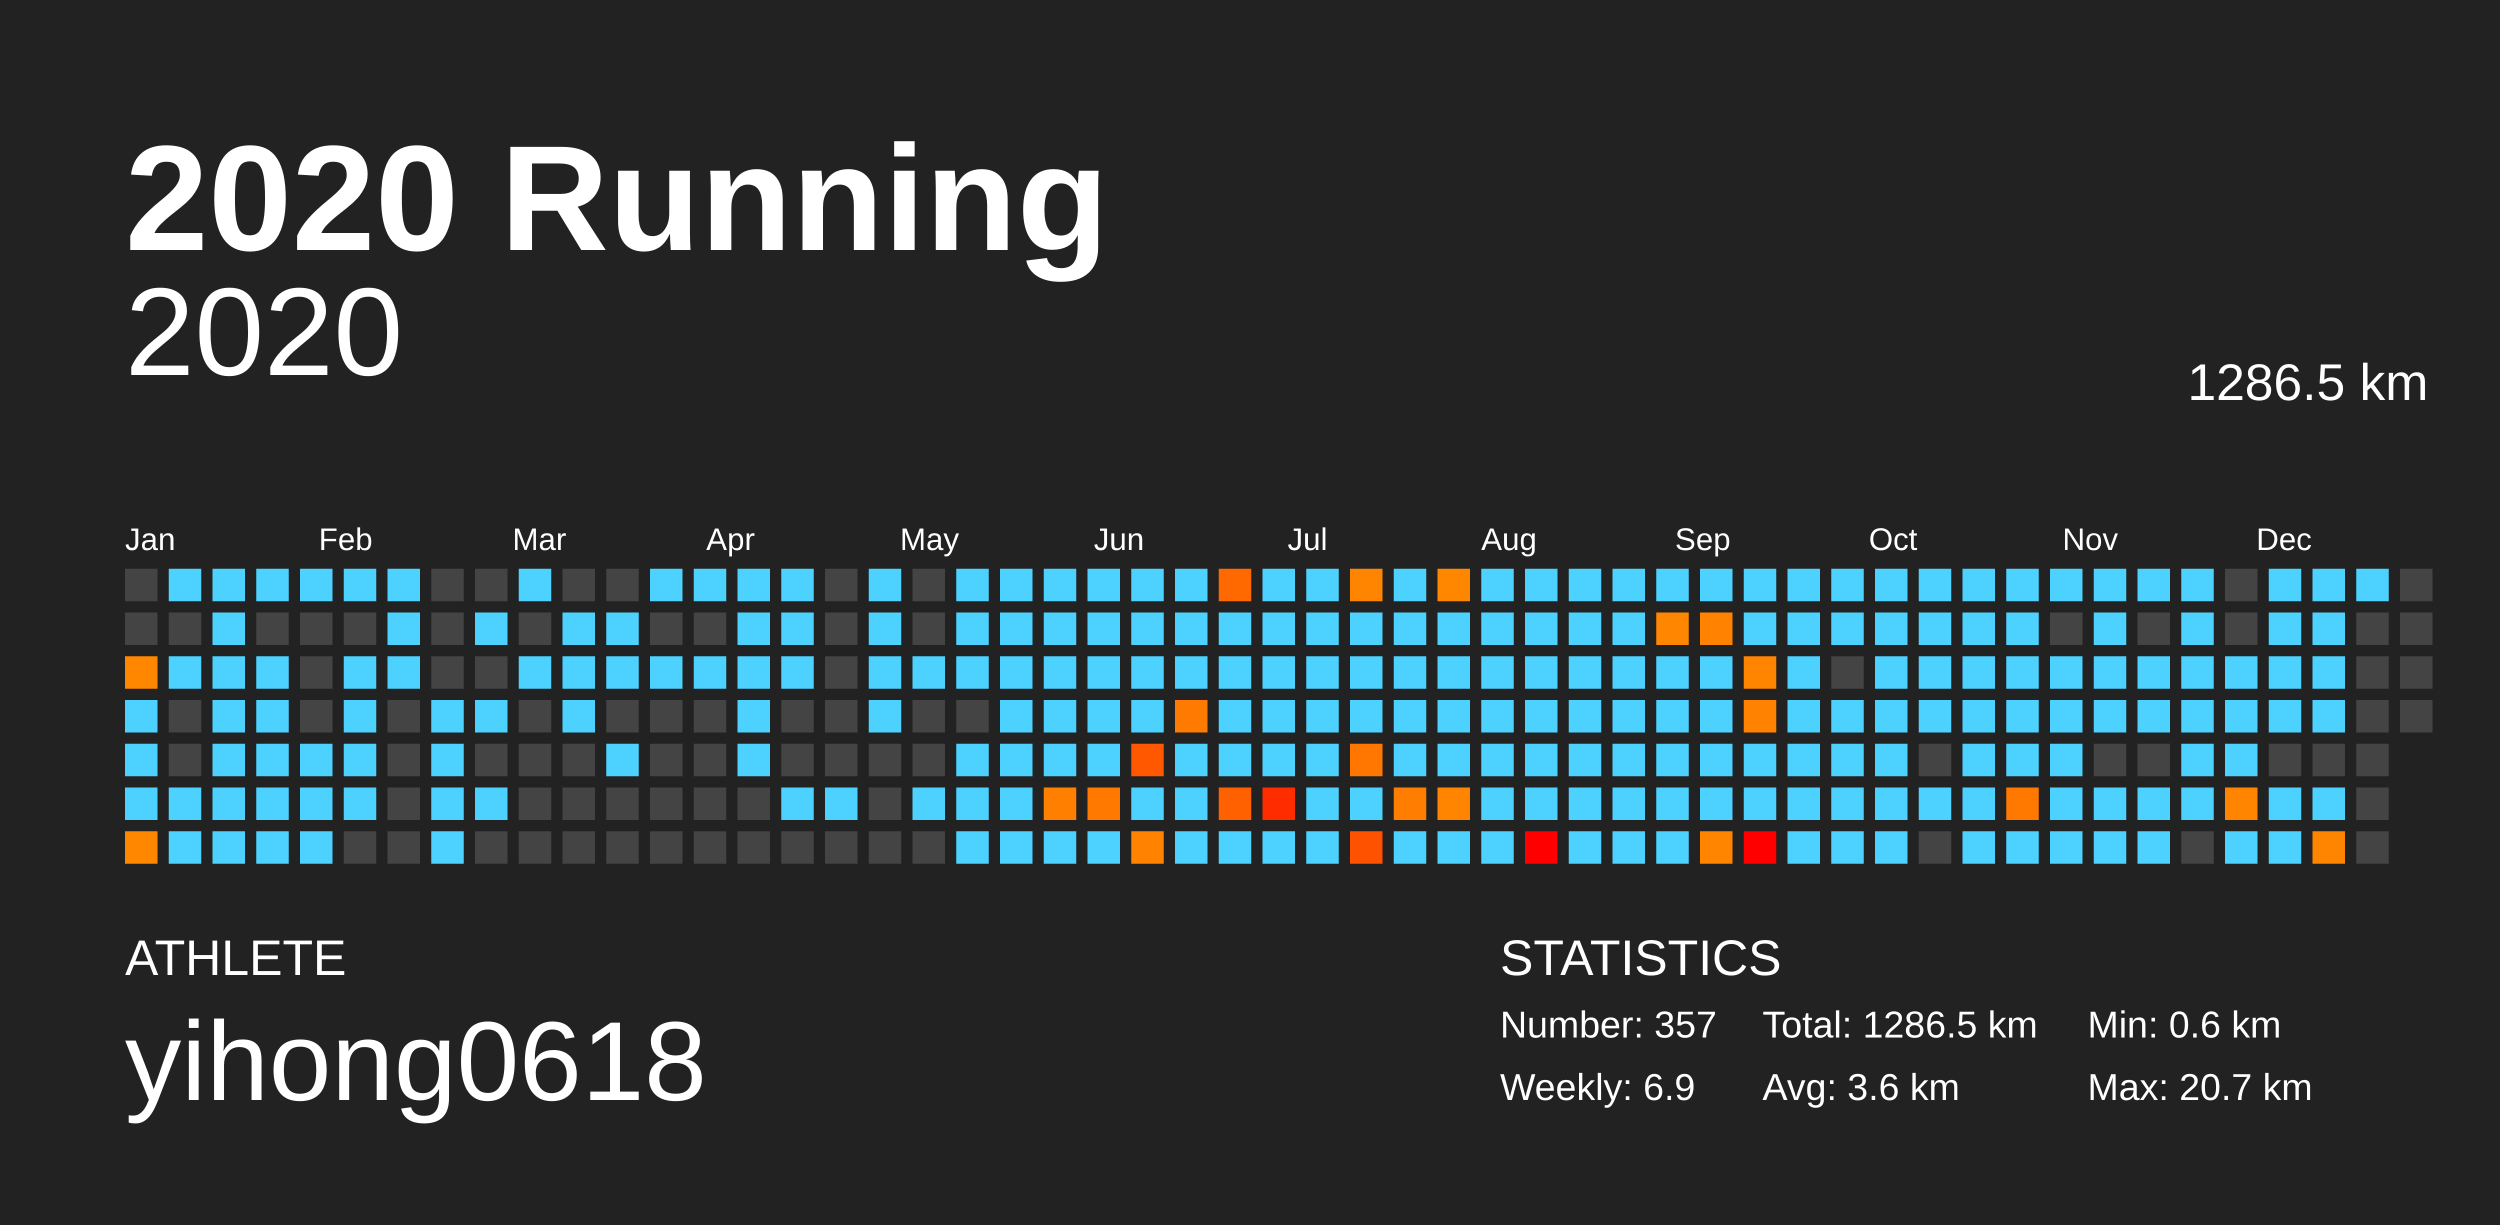
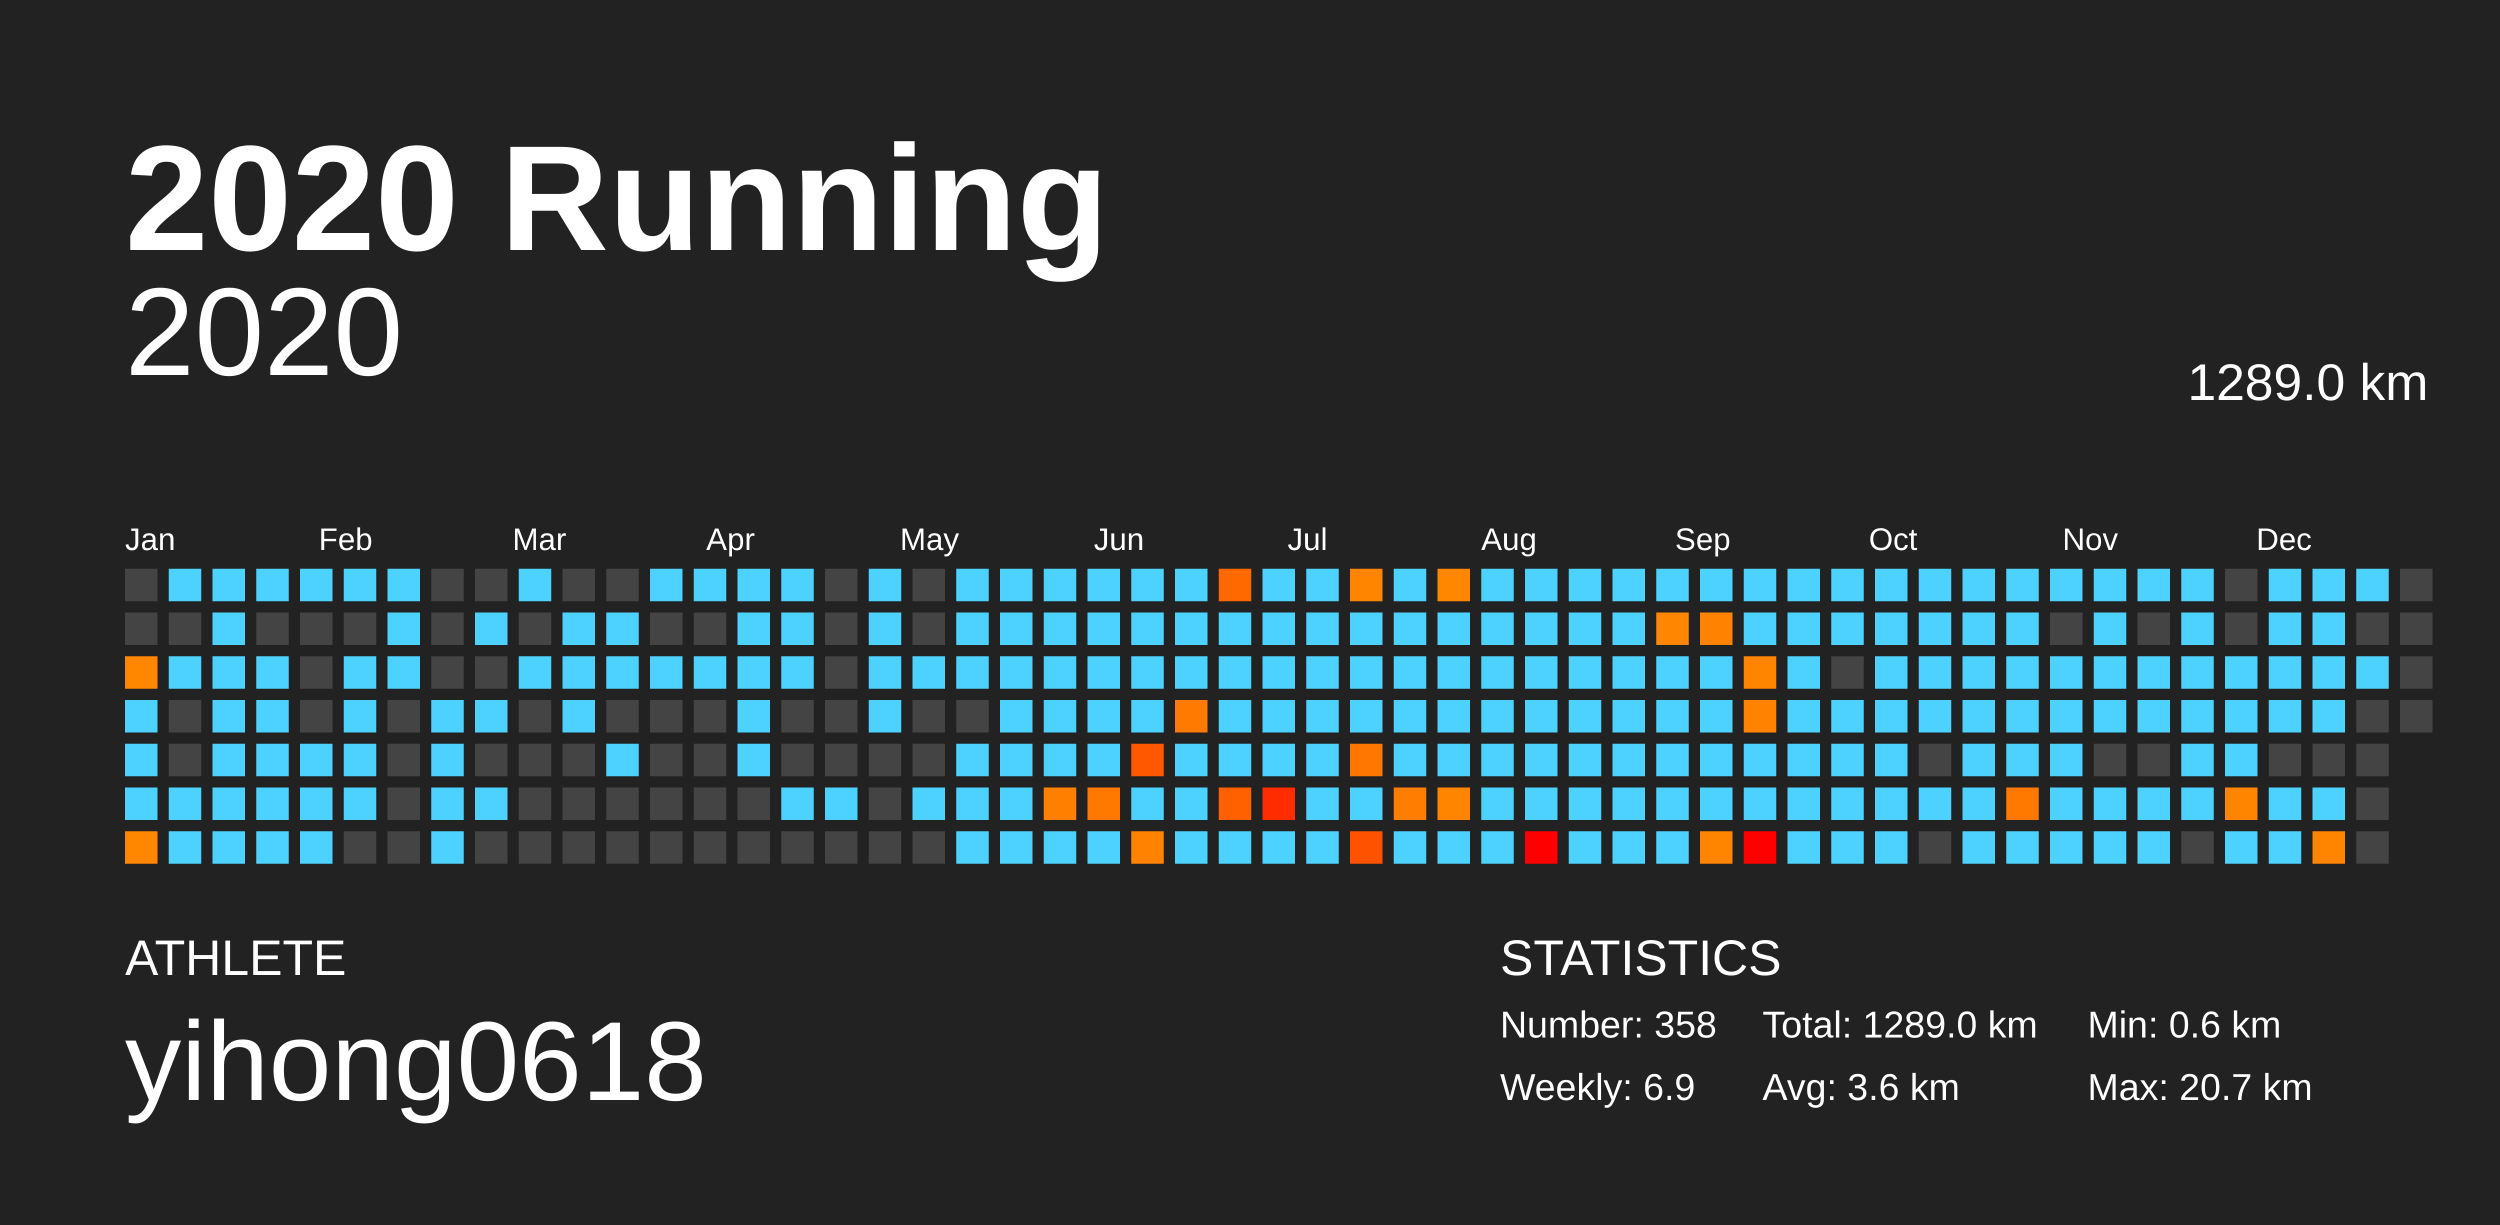
<svg xmlns="http://www.w3.org/2000/svg" baseProfile="full" height="98mm" version="1.1" viewBox="0,0,200,98" width="200mm">
  <defs />
  <rect fill="#222222" height="98" width="200" x="0" y="0" />
  <text fill="#FFFFFF" style="font-size:12px; font-family:Arial; font-weight:bold;" x="10" y="20">2020 Running</text>
  <text fill="#FFFFFF" style="font-size:4px; font-family:Arial" x="10" y="78">ATHLETE</text>
  <text fill="#FFFFFF" style="font-size:9px; font-family:Arial" x="10" y="88">yihong0618</text>
  <text fill="#FFFFFF" style="font-size:4px; font-family:Arial" x="120" y="78">STATISTICS</text>
-   <text fill="#FFFFFF" style="font-size:3px; font-family:Arial" x="120" y="83">Number: 357</text>
+   <text fill="#FFFFFF" style="font-size:3px; font-family:Arial" x="120" y="83">Number: 358</text>
  <text fill="#FFFFFF" style="font-size:3px; font-family:Arial" x="120" y="88">Weekly: 6.9</text>
-   <text fill="#FFFFFF" style="font-size:3px; font-family:Arial" x="141" y="83">Total: 1286.5 km</text>
+   <text fill="#FFFFFF" style="font-size:3px; font-family:Arial" x="141" y="83">Total: 1289.0 km</text>
  <text fill="#FFFFFF" style="font-size:3px; font-family:Arial" x="141" y="88">Avg: 3.6 km</text>
  <text fill="#FFFFFF" style="font-size:3px; font-family:Arial" x="167" y="83">Min: 0.6 km</text>
  <text fill="#FFFFFF" style="font-size:3px; font-family:Arial" x="167" y="88">Max: 20.7 km</text>
  <text alignment-baseline="hanging" fill="#FFFFFF" style="font-size:10.0px; font-family:Arial;" x="10" y="30">2020</text>
-   <text alignment-baseline="hanging" fill="#FFFFFF" style="font-size:4.125px; font-family:Arial;" x="175" y="32">1286.5 km</text>
+   <text alignment-baseline="hanging" fill="#FFFFFF" style="font-size:4.125px; font-family:Arial;" x="175" y="32">1289.0 km</text>
  <text fill="#FFFFFF" style="font-size:2.5px; font-family:Arial" x="10.0" y="44">Jan</text>
  <text fill="#FFFFFF" style="font-size:2.5px; font-family:Arial" x="25.5" y="44">Feb</text>
  <text fill="#FFFFFF" style="font-size:2.5px; font-family:Arial" x="41.0" y="44">Mar</text>
  <text fill="#FFFFFF" style="font-size:2.5px; font-family:Arial" x="56.5" y="44">Apr</text>
  <text fill="#FFFFFF" style="font-size:2.5px; font-family:Arial" x="72.0" y="44">May</text>
  <text fill="#FFFFFF" style="font-size:2.5px; font-family:Arial" x="87.5" y="44">Jun</text>
  <text fill="#FFFFFF" style="font-size:2.5px; font-family:Arial" x="103.0" y="44">Jul</text>
  <text fill="#FFFFFF" style="font-size:2.5px; font-family:Arial" x="118.5" y="44">Aug</text>
  <text fill="#FFFFFF" style="font-size:2.5px; font-family:Arial" x="134.0" y="44">Sep</text>
  <text fill="#FFFFFF" style="font-size:2.5px; font-family:Arial" x="149.5" y="44">Oct</text>
  <text fill="#FFFFFF" style="font-size:2.5px; font-family:Arial" x="165.0" y="44">Nov</text>
  <text fill="#FFFFFF" style="font-size:2.5px; font-family:Arial" x="180.5" y="44">Dec</text>
  <rect fill="#444444" height="2.6" width="2.6" x="10.0" y="45.5" />
  <rect fill="#444444" height="2.6" width="2.6" x="10.0" y="49.0" />
  <rect fill="#ff8700" height="2.6" width="2.6" x="10.0" y="52.5" />
  <rect fill="#4dd2ff" height="2.6" width="2.6" x="10.0" y="56.0" />
  <rect fill="#4dd2ff" height="2.6" width="2.6" x="10.0" y="59.5" />
  <rect fill="#4dd2ff" height="2.6" width="2.6" x="10.0" y="63.0" />
  <rect fill="#ff8700" height="2.6" width="2.6" x="10.0" y="66.5" />
  <rect fill="#4dd2ff" height="2.6" width="2.6" x="13.5" y="45.5" />
  <rect fill="#444444" height="2.6" width="2.6" x="13.5" y="49.0" />
  <rect fill="#4dd2ff" height="2.6" width="2.6" x="13.5" y="52.5" />
  <rect fill="#444444" height="2.6" width="2.6" x="13.5" y="56.0" />
  <rect fill="#444444" height="2.6" width="2.6" x="13.5" y="59.5" />
  <rect fill="#4dd2ff" height="2.6" width="2.6" x="13.5" y="63.0" />
  <rect fill="#4dd2ff" height="2.6" width="2.6" x="13.5" y="66.5" />
  <rect fill="#4dd2ff" height="2.6" width="2.6" x="17.0" y="45.5" />
  <rect fill="#4dd2ff" height="2.6" width="2.6" x="17.0" y="49.0" />
  <rect fill="#4dd2ff" height="2.6" width="2.6" x="17.0" y="52.5" />
  <rect fill="#4dd2ff" height="2.6" width="2.6" x="17.0" y="56.0" />
  <rect fill="#4dd2ff" height="2.6" width="2.6" x="17.0" y="59.5" />
  <rect fill="#4dd2ff" height="2.6" width="2.6" x="17.0" y="63.0" />
  <rect fill="#4dd2ff" height="2.6" width="2.6" x="17.0" y="66.5" />
  <rect fill="#4dd2ff" height="2.6" width="2.6" x="20.5" y="45.5" />
  <rect fill="#444444" height="2.6" width="2.6" x="20.5" y="49.0" />
  <rect fill="#4dd2ff" height="2.6" width="2.6" x="20.5" y="52.5" />
  <rect fill="#4dd2ff" height="2.6" width="2.6" x="20.5" y="56.0" />
  <rect fill="#4dd2ff" height="2.6" width="2.6" x="20.5" y="59.5" />
  <rect fill="#4dd2ff" height="2.6" width="2.6" x="20.5" y="63.0" />
  <rect fill="#4dd2ff" height="2.6" width="2.6" x="20.5" y="66.5" />
  <rect fill="#4dd2ff" height="2.6" width="2.6" x="24.0" y="45.5" />
  <rect fill="#444444" height="2.6" width="2.6" x="24.0" y="49.0" />
  <rect fill="#444444" height="2.6" width="2.6" x="24.0" y="52.5" />
  <rect fill="#444444" height="2.6" width="2.6" x="24.0" y="56.0" />
  <rect fill="#4dd2ff" height="2.6" width="2.6" x="24.0" y="59.5" />
  <rect fill="#4dd2ff" height="2.6" width="2.6" x="24.0" y="63.0" />
  <rect fill="#4dd2ff" height="2.6" width="2.6" x="24.0" y="66.5" />
  <rect fill="#4dd2ff" height="2.6" width="2.6" x="27.5" y="45.5" />
  <rect fill="#444444" height="2.6" width="2.6" x="27.5" y="49.0" />
  <rect fill="#4dd2ff" height="2.6" width="2.6" x="27.5" y="52.5" />
  <rect fill="#4dd2ff" height="2.6" width="2.6" x="27.5" y="56.0" />
  <rect fill="#4dd2ff" height="2.6" width="2.6" x="27.5" y="59.5" />
  <rect fill="#4dd2ff" height="2.6" width="2.6" x="27.5" y="63.0" />
  <rect fill="#444444" height="2.6" width="2.6" x="27.5" y="66.5" />
  <rect fill="#4dd2ff" height="2.6" width="2.6" x="31.0" y="45.5" />
  <rect fill="#4dd2ff" height="2.6" width="2.6" x="31.0" y="49.0" />
  <rect fill="#4dd2ff" height="2.6" width="2.6" x="31.0" y="52.5" />
  <rect fill="#444444" height="2.6" width="2.6" x="31.0" y="56.0" />
  <rect fill="#444444" height="2.6" width="2.6" x="31.0" y="59.5" />
  <rect fill="#444444" height="2.6" width="2.6" x="31.0" y="63.0" />
  <rect fill="#444444" height="2.6" width="2.6" x="31.0" y="66.5" />
  <rect fill="#444444" height="2.6" width="2.6" x="34.5" y="45.5" />
  <rect fill="#444444" height="2.6" width="2.6" x="34.5" y="49.0" />
  <rect fill="#444444" height="2.6" width="2.6" x="34.5" y="52.5" />
  <rect fill="#4dd2ff" height="2.6" width="2.6" x="34.5" y="56.0" />
  <rect fill="#4dd2ff" height="2.6" width="2.6" x="34.5" y="59.5" />
  <rect fill="#4dd2ff" height="2.6" width="2.6" x="34.5" y="63.0" />
  <rect fill="#4dd2ff" height="2.6" width="2.6" x="34.5" y="66.5" />
  <rect fill="#444444" height="2.6" width="2.6" x="38.0" y="45.5" />
  <rect fill="#4dd2ff" height="2.6" width="2.6" x="38.0" y="49.0" />
  <rect fill="#444444" height="2.6" width="2.6" x="38.0" y="52.5" />
  <rect fill="#4dd2ff" height="2.6" width="2.6" x="38.0" y="56.0" />
  <rect fill="#444444" height="2.6" width="2.6" x="38.0" y="59.5" />
  <rect fill="#4dd2ff" height="2.6" width="2.6" x="38.0" y="63.0" />
  <rect fill="#444444" height="2.6" width="2.6" x="38.0" y="66.5" />
  <rect fill="#4dd2ff" height="2.6" width="2.6" x="41.5" y="45.5" />
  <rect fill="#444444" height="2.6" width="2.6" x="41.5" y="49.0" />
  <rect fill="#4dd2ff" height="2.6" width="2.6" x="41.5" y="52.5" />
  <rect fill="#444444" height="2.6" width="2.6" x="41.5" y="56.0" />
  <rect fill="#444444" height="2.6" width="2.6" x="41.5" y="59.5" />
  <rect fill="#444444" height="2.6" width="2.6" x="41.5" y="63.0" />
  <rect fill="#444444" height="2.6" width="2.6" x="41.5" y="66.5" />
  <rect fill="#444444" height="2.6" width="2.6" x="45.0" y="45.5" />
  <rect fill="#4dd2ff" height="2.6" width="2.6" x="45.0" y="49.0" />
  <rect fill="#4dd2ff" height="2.6" width="2.6" x="45.0" y="52.5" />
  <rect fill="#4dd2ff" height="2.6" width="2.6" x="45.0" y="56.0" />
  <rect fill="#444444" height="2.6" width="2.6" x="45.0" y="59.5" />
  <rect fill="#444444" height="2.6" width="2.6" x="45.0" y="63.0" />
  <rect fill="#444444" height="2.6" width="2.6" x="45.0" y="66.5" />
  <rect fill="#444444" height="2.6" width="2.6" x="48.5" y="45.5" />
  <rect fill="#4dd2ff" height="2.6" width="2.6" x="48.5" y="49.0" />
  <rect fill="#4dd2ff" height="2.6" width="2.6" x="48.5" y="52.5" />
  <rect fill="#444444" height="2.6" width="2.6" x="48.5" y="56.0" />
  <rect fill="#4dd2ff" height="2.6" width="2.6" x="48.5" y="59.5" />
  <rect fill="#444444" height="2.6" width="2.6" x="48.5" y="63.0" />
  <rect fill="#444444" height="2.6" width="2.6" x="48.5" y="66.5" />
  <rect fill="#4dd2ff" height="2.6" width="2.6" x="52.0" y="45.5" />
  <rect fill="#444444" height="2.6" width="2.6" x="52.0" y="49.0" />
  <rect fill="#4dd2ff" height="2.6" width="2.6" x="52.0" y="52.5" />
  <rect fill="#444444" height="2.6" width="2.6" x="52.0" y="56.0" />
  <rect fill="#444444" height="2.6" width="2.6" x="52.0" y="59.5" />
  <rect fill="#444444" height="2.6" width="2.6" x="52.0" y="63.0" />
  <rect fill="#444444" height="2.6" width="2.6" x="52.0" y="66.5" />
  <rect fill="#4dd2ff" height="2.6" width="2.6" x="55.5" y="45.5" />
  <rect fill="#444444" height="2.6" width="2.6" x="55.5" y="49.0" />
  <rect fill="#4dd2ff" height="2.6" width="2.6" x="55.5" y="52.5" />
  <rect fill="#444444" height="2.6" width="2.6" x="55.5" y="56.0" />
  <rect fill="#444444" height="2.6" width="2.6" x="55.5" y="59.5" />
  <rect fill="#444444" height="2.6" width="2.6" x="55.5" y="63.0" />
  <rect fill="#444444" height="2.6" width="2.6" x="55.5" y="66.5" />
  <rect fill="#4dd2ff" height="2.6" width="2.6" x="59.0" y="45.5" />
  <rect fill="#4dd2ff" height="2.6" width="2.6" x="59.0" y="49.0" />
  <rect fill="#4dd2ff" height="2.6" width="2.6" x="59.0" y="52.5" />
  <rect fill="#4dd2ff" height="2.6" width="2.6" x="59.0" y="56.0" />
  <rect fill="#4dd2ff" height="2.6" width="2.6" x="59.0" y="59.5" />
  <rect fill="#444444" height="2.6" width="2.6" x="59.0" y="63.0" />
  <rect fill="#444444" height="2.6" width="2.6" x="59.0" y="66.5" />
  <rect fill="#4dd2ff" height="2.6" width="2.6" x="62.5" y="45.5" />
  <rect fill="#4dd2ff" height="2.6" width="2.6" x="62.5" y="49.0" />
  <rect fill="#4dd2ff" height="2.6" width="2.6" x="62.5" y="52.5" />
  <rect fill="#444444" height="2.6" width="2.6" x="62.5" y="56.0" />
  <rect fill="#444444" height="2.6" width="2.6" x="62.5" y="59.5" />
  <rect fill="#4dd2ff" height="2.6" width="2.6" x="62.5" y="63.0" />
  <rect fill="#444444" height="2.6" width="2.6" x="62.5" y="66.5" />
  <rect fill="#444444" height="2.6" width="2.6" x="66.0" y="45.5" />
  <rect fill="#444444" height="2.6" width="2.6" x="66.0" y="49.0" />
  <rect fill="#444444" height="2.6" width="2.6" x="66.0" y="52.5" />
  <rect fill="#444444" height="2.6" width="2.6" x="66.0" y="56.0" />
  <rect fill="#444444" height="2.6" width="2.6" x="66.0" y="59.5" />
  <rect fill="#4dd2ff" height="2.6" width="2.6" x="66.0" y="63.0" />
  <rect fill="#444444" height="2.6" width="2.6" x="66.0" y="66.5" />
  <rect fill="#4dd2ff" height="2.6" width="2.6" x="69.5" y="45.5" />
  <rect fill="#4dd2ff" height="2.6" width="2.6" x="69.5" y="49.0" />
  <rect fill="#4dd2ff" height="2.6" width="2.6" x="69.5" y="52.5" />
  <rect fill="#4dd2ff" height="2.6" width="2.6" x="69.5" y="56.0" />
  <rect fill="#444444" height="2.6" width="2.6" x="69.5" y="59.5" />
  <rect fill="#444444" height="2.6" width="2.6" x="69.5" y="63.0" />
  <rect fill="#444444" height="2.6" width="2.6" x="69.5" y="66.5" />
  <rect fill="#444444" height="2.6" width="2.6" x="73.0" y="45.5" />
  <rect fill="#444444" height="2.6" width="2.6" x="73.0" y="49.0" />
  <rect fill="#4dd2ff" height="2.6" width="2.6" x="73.0" y="52.5" />
  <rect fill="#444444" height="2.6" width="2.6" x="73.0" y="56.0" />
  <rect fill="#444444" height="2.6" width="2.6" x="73.0" y="59.5" />
  <rect fill="#4dd2ff" height="2.6" width="2.6" x="73.0" y="63.0" />
  <rect fill="#444444" height="2.6" width="2.6" x="73.0" y="66.5" />
  <rect fill="#4dd2ff" height="2.6" width="2.6" x="76.5" y="45.5" />
  <rect fill="#4dd2ff" height="2.6" width="2.6" x="76.5" y="49.0" />
  <rect fill="#4dd2ff" height="2.6" width="2.6" x="76.5" y="52.5" />
  <rect fill="#444444" height="2.6" width="2.6" x="76.5" y="56.0" />
  <rect fill="#4dd2ff" height="2.6" width="2.6" x="76.5" y="59.5" />
  <rect fill="#4dd2ff" height="2.6" width="2.6" x="76.5" y="63.0" />
  <rect fill="#4dd2ff" height="2.6" width="2.6" x="76.5" y="66.5" />
  <rect fill="#4dd2ff" height="2.6" width="2.6" x="80.0" y="45.5" />
  <rect fill="#4dd2ff" height="2.6" width="2.6" x="80.0" y="49.0" />
  <rect fill="#4dd2ff" height="2.6" width="2.6" x="80.0" y="52.5" />
  <rect fill="#4dd2ff" height="2.6" width="2.6" x="80.0" y="56.0" />
  <rect fill="#4dd2ff" height="2.6" width="2.6" x="80.0" y="59.5" />
  <rect fill="#4dd2ff" height="2.6" width="2.6" x="80.0" y="63.0" />
  <rect fill="#4dd2ff" height="2.6" width="2.6" x="80.0" y="66.5" />
  <rect fill="#4dd2ff" height="2.6" width="2.6" x="83.5" y="45.5" />
  <rect fill="#4dd2ff" height="2.6" width="2.6" x="83.5" y="49.0" />
  <rect fill="#4dd2ff" height="2.6" width="2.6" x="83.5" y="52.5" />
  <rect fill="#4dd2ff" height="2.6" width="2.6" x="83.5" y="56.0" />
  <rect fill="#4dd2ff" height="2.6" width="2.6" x="83.5" y="59.5" />
  <rect fill="#ff8000" height="2.6" width="2.6" x="83.5" y="63.0" />
  <rect fill="#4dd2ff" height="2.6" width="2.6" x="83.5" y="66.5" />
  <rect fill="#4dd2ff" height="2.6" width="2.6" x="87.0" y="45.5" />
  <rect fill="#4dd2ff" height="2.6" width="2.6" x="87.0" y="49.0" />
  <rect fill="#4dd2ff" height="2.6" width="2.6" x="87.0" y="52.5" />
  <rect fill="#4dd2ff" height="2.6" width="2.6" x="87.0" y="56.0" />
  <rect fill="#4dd2ff" height="2.6" width="2.6" x="87.0" y="59.5" />
  <rect fill="#ff7800" height="2.6" width="2.6" x="87.0" y="63.0" />
  <rect fill="#4dd2ff" height="2.6" width="2.6" x="87.0" y="66.5" />
  <rect fill="#4dd2ff" height="2.6" width="2.6" x="90.5" y="45.5" />
  <rect fill="#4dd2ff" height="2.6" width="2.6" x="90.5" y="49.0" />
  <rect fill="#4dd2ff" height="2.6" width="2.6" x="90.5" y="52.5" />
  <rect fill="#4dd2ff" height="2.6" width="2.6" x="90.5" y="56.0" />
  <rect fill="#ff5800" height="2.6" width="2.6" x="90.5" y="59.5" />
  <rect fill="#4dd2ff" height="2.6" width="2.6" x="90.5" y="63.0" />
  <rect fill="#ff8300" height="2.6" width="2.6" x="90.5" y="66.5" />
  <rect fill="#4dd2ff" height="2.6" width="2.6" x="94.0" y="45.5" />
  <rect fill="#4dd2ff" height="2.6" width="2.6" x="94.0" y="49.0" />
  <rect fill="#4dd2ff" height="2.6" width="2.6" x="94.0" y="52.5" />
  <rect fill="#ff7a00" height="2.6" width="2.6" x="94.0" y="56.0" />
  <rect fill="#4dd2ff" height="2.6" width="2.6" x="94.0" y="59.5" />
  <rect fill="#4dd2ff" height="2.6" width="2.6" x="94.0" y="63.0" />
  <rect fill="#4dd2ff" height="2.6" width="2.6" x="94.0" y="66.5" />
  <rect fill="#ff6900" height="2.6" width="2.6" x="97.5" y="45.5" />
  <rect fill="#4dd2ff" height="2.6" width="2.6" x="97.5" y="49.0" />
  <rect fill="#4dd2ff" height="2.6" width="2.6" x="97.5" y="52.5" />
  <rect fill="#4dd2ff" height="2.6" width="2.6" x="97.5" y="56.0" />
  <rect fill="#4dd2ff" height="2.6" width="2.6" x="97.5" y="59.5" />
  <rect fill="#ff6100" height="2.6" width="2.6" x="97.5" y="63.0" />
  <rect fill="#4dd2ff" height="2.6" width="2.6" x="97.5" y="66.5" />
  <rect fill="#4dd2ff" height="2.6" width="2.6" x="101.0" y="45.5" />
  <rect fill="#4dd2ff" height="2.6" width="2.6" x="101.0" y="49.0" />
  <rect fill="#4dd2ff" height="2.6" width="2.6" x="101.0" y="52.5" />
  <rect fill="#4dd2ff" height="2.6" width="2.6" x="101.0" y="56.0" />
  <rect fill="#4dd2ff" height="2.6" width="2.6" x="101.0" y="59.5" />
  <rect fill="#ff2c00" height="2.6" width="2.6" x="101.0" y="63.0" />
  <rect fill="#4dd2ff" height="2.6" width="2.6" x="101.0" y="66.5" />
  <rect fill="#4dd2ff" height="2.6" width="2.6" x="104.5" y="45.5" />
  <rect fill="#4dd2ff" height="2.6" width="2.6" x="104.5" y="49.0" />
  <rect fill="#4dd2ff" height="2.6" width="2.6" x="104.5" y="52.5" />
  <rect fill="#4dd2ff" height="2.6" width="2.6" x="104.5" y="56.0" />
  <rect fill="#4dd2ff" height="2.6" width="2.6" x="104.5" y="59.5" />
  <rect fill="#4dd2ff" height="2.6" width="2.6" x="104.5" y="63.0" />
  <rect fill="#4dd2ff" height="2.6" width="2.6" x="104.5" y="66.5" />
  <rect fill="#ff8400" height="2.6" width="2.6" x="108.0" y="45.5" />
  <rect fill="#4dd2ff" height="2.6" width="2.6" x="108.0" y="49.0" />
  <rect fill="#4dd2ff" height="2.6" width="2.6" x="108.0" y="52.5" />
  <rect fill="#4dd2ff" height="2.6" width="2.6" x="108.0" y="56.0" />
  <rect fill="#ff7700" height="2.6" width="2.6" x="108.0" y="59.5" />
  <rect fill="#4dd2ff" height="2.6" width="2.6" x="108.0" y="63.0" />
  <rect fill="#ff5200" height="2.6" width="2.6" x="108.0" y="66.5" />
  <rect fill="#4dd2ff" height="2.6" width="2.6" x="111.5" y="45.5" />
  <rect fill="#4dd2ff" height="2.6" width="2.6" x="111.5" y="49.0" />
  <rect fill="#4dd2ff" height="2.6" width="2.6" x="111.5" y="52.5" />
  <rect fill="#4dd2ff" height="2.6" width="2.6" x="111.5" y="56.0" />
  <rect fill="#4dd2ff" height="2.6" width="2.6" x="111.5" y="59.5" />
  <rect fill="#ff7d00" height="2.6" width="2.6" x="111.5" y="63.0" />
  <rect fill="#4dd2ff" height="2.6" width="2.6" x="111.5" y="66.5" />
  <rect fill="#ff8700" height="2.6" width="2.6" x="115.0" y="45.5" />
  <rect fill="#4dd2ff" height="2.6" width="2.6" x="115.0" y="49.0" />
  <rect fill="#4dd2ff" height="2.6" width="2.6" x="115.0" y="52.5" />
  <rect fill="#4dd2ff" height="2.6" width="2.6" x="115.0" y="56.0" />
  <rect fill="#4dd2ff" height="2.6" width="2.6" x="115.0" y="59.5" />
  <rect fill="#ff8500" height="2.6" width="2.6" x="115.0" y="63.0" />
  <rect fill="#4dd2ff" height="2.6" width="2.6" x="115.0" y="66.5" />
  <rect fill="#4dd2ff" height="2.6" width="2.6" x="118.5" y="45.5" />
  <rect fill="#4dd2ff" height="2.6" width="2.6" x="118.5" y="49.0" />
  <rect fill="#4dd2ff" height="2.6" width="2.6" x="118.5" y="52.5" />
  <rect fill="#4dd2ff" height="2.6" width="2.6" x="118.5" y="56.0" />
  <rect fill="#4dd2ff" height="2.6" width="2.6" x="118.5" y="59.5" />
  <rect fill="#4dd2ff" height="2.6" width="2.6" x="118.5" y="63.0" />
  <rect fill="#4dd2ff" height="2.6" width="2.6" x="118.5" y="66.5" />
  <rect fill="#4dd2ff" height="2.6" width="2.6" x="122.0" y="45.5" />
  <rect fill="#4dd2ff" height="2.6" width="2.6" x="122.0" y="49.0" />
  <rect fill="#4dd2ff" height="2.6" width="2.6" x="122.0" y="52.5" />
  <rect fill="#4dd2ff" height="2.6" width="2.6" x="122.0" y="56.0" />
  <rect fill="#4dd2ff" height="2.6" width="2.6" x="122.0" y="59.5" />
  <rect fill="#4dd2ff" height="2.6" width="2.6" x="122.0" y="63.0" />
  <rect fill="red" height="2.6" width="2.6" x="122.0" y="66.5" />
  <rect fill="#4dd2ff" height="2.6" width="2.6" x="125.5" y="45.5" />
  <rect fill="#4dd2ff" height="2.6" width="2.6" x="125.5" y="49.0" />
  <rect fill="#4dd2ff" height="2.6" width="2.6" x="125.5" y="52.5" />
  <rect fill="#4dd2ff" height="2.6" width="2.6" x="125.5" y="56.0" />
  <rect fill="#4dd2ff" height="2.6" width="2.6" x="125.5" y="59.5" />
  <rect fill="#4dd2ff" height="2.6" width="2.6" x="125.5" y="63.0" />
  <rect fill="#4dd2ff" height="2.6" width="2.6" x="125.5" y="66.5" />
  <rect fill="#4dd2ff" height="2.6" width="2.6" x="129.0" y="45.5" />
  <rect fill="#4dd2ff" height="2.6" width="2.6" x="129.0" y="49.0" />
  <rect fill="#4dd2ff" height="2.6" width="2.6" x="129.0" y="52.5" />
  <rect fill="#4dd2ff" height="2.6" width="2.6" x="129.0" y="56.0" />
  <rect fill="#4dd2ff" height="2.6" width="2.6" x="129.0" y="59.5" />
  <rect fill="#4dd2ff" height="2.6" width="2.6" x="129.0" y="63.0" />
  <rect fill="#4dd2ff" height="2.6" width="2.6" x="129.0" y="66.5" />
  <rect fill="#4dd2ff" height="2.6" width="2.6" x="132.5" y="45.5" />
  <rect fill="#ff8600" height="2.6" width="2.6" x="132.5" y="49.0" />
  <rect fill="#4dd2ff" height="2.6" width="2.6" x="132.5" y="52.5" />
  <rect fill="#4dd2ff" height="2.6" width="2.6" x="132.5" y="56.0" />
  <rect fill="#4dd2ff" height="2.6" width="2.6" x="132.5" y="59.5" />
  <rect fill="#4dd2ff" height="2.6" width="2.6" x="132.5" y="63.0" />
  <rect fill="#4dd2ff" height="2.6" width="2.6" x="132.5" y="66.5" />
  <rect fill="#4dd2ff" height="2.6" width="2.6" x="136.0" y="45.5" />
  <rect fill="#ff8300" height="2.6" width="2.6" x="136.0" y="49.0" />
  <rect fill="#4dd2ff" height="2.6" width="2.6" x="136.0" y="52.5" />
  <rect fill="#4dd2ff" height="2.6" width="2.6" x="136.0" y="56.0" />
  <rect fill="#4dd2ff" height="2.6" width="2.6" x="136.0" y="59.5" />
  <rect fill="#4dd2ff" height="2.6" width="2.6" x="136.0" y="63.0" />
  <rect fill="#ff8500" height="2.6" width="2.6" x="136.0" y="66.5" />
  <rect fill="#4dd2ff" height="2.6" width="2.6" x="139.5" y="45.5" />
  <rect fill="#4dd2ff" height="2.6" width="2.6" x="139.5" y="49.0" />
  <rect fill="#ff8400" height="2.6" width="2.6" x="139.5" y="52.5" />
  <rect fill="#ff8300" height="2.6" width="2.6" x="139.5" y="56.0" />
  <rect fill="#4dd2ff" height="2.6" width="2.6" x="139.5" y="59.5" />
  <rect fill="#4dd2ff" height="2.6" width="2.6" x="139.5" y="63.0" />
  <rect fill="red" height="2.6" width="2.6" x="139.5" y="66.5" />
  <rect fill="#4dd2ff" height="2.6" width="2.6" x="143.0" y="45.5" />
  <rect fill="#4dd2ff" height="2.6" width="2.6" x="143.0" y="49.0" />
  <rect fill="#4dd2ff" height="2.6" width="2.6" x="143.0" y="52.5" />
  <rect fill="#4dd2ff" height="2.6" width="2.6" x="143.0" y="56.0" />
  <rect fill="#4dd2ff" height="2.6" width="2.6" x="143.0" y="59.5" />
  <rect fill="#4dd2ff" height="2.6" width="2.6" x="143.0" y="63.0" />
  <rect fill="#4dd2ff" height="2.6" width="2.6" x="143.0" y="66.5" />
  <rect fill="#4dd2ff" height="2.6" width="2.6" x="146.5" y="45.5" />
  <rect fill="#4dd2ff" height="2.6" width="2.6" x="146.5" y="49.0" />
  <rect fill="#444444" height="2.6" width="2.6" x="146.5" y="52.5" />
  <rect fill="#4dd2ff" height="2.6" width="2.6" x="146.5" y="56.0" />
  <rect fill="#4dd2ff" height="2.6" width="2.6" x="146.5" y="59.5" />
  <rect fill="#4dd2ff" height="2.6" width="2.6" x="146.5" y="63.0" />
  <rect fill="#4dd2ff" height="2.6" width="2.6" x="146.5" y="66.5" />
  <rect fill="#4dd2ff" height="2.6" width="2.6" x="150.0" y="45.5" />
  <rect fill="#4dd2ff" height="2.6" width="2.6" x="150.0" y="49.0" />
  <rect fill="#4dd2ff" height="2.6" width="2.6" x="150.0" y="52.5" />
  <rect fill="#4dd2ff" height="2.6" width="2.6" x="150.0" y="56.0" />
  <rect fill="#4dd2ff" height="2.6" width="2.6" x="150.0" y="59.5" />
  <rect fill="#4dd2ff" height="2.6" width="2.6" x="150.0" y="63.0" />
  <rect fill="#4dd2ff" height="2.6" width="2.6" x="150.0" y="66.5" />
  <rect fill="#4dd2ff" height="2.6" width="2.6" x="153.5" y="45.5" />
  <rect fill="#4dd2ff" height="2.6" width="2.6" x="153.5" y="49.0" />
  <rect fill="#4dd2ff" height="2.6" width="2.6" x="153.5" y="52.5" />
  <rect fill="#4dd2ff" height="2.6" width="2.6" x="153.5" y="56.0" />
  <rect fill="#444444" height="2.6" width="2.6" x="153.5" y="59.5" />
  <rect fill="#4dd2ff" height="2.6" width="2.6" x="153.5" y="63.0" />
  <rect fill="#444444" height="2.6" width="2.6" x="153.5" y="66.5" />
  <rect fill="#4dd2ff" height="2.6" width="2.6" x="157.0" y="45.5" />
  <rect fill="#4dd2ff" height="2.6" width="2.6" x="157.0" y="49.0" />
  <rect fill="#4dd2ff" height="2.6" width="2.6" x="157.0" y="52.5" />
  <rect fill="#4dd2ff" height="2.6" width="2.6" x="157.0" y="56.0" />
  <rect fill="#4dd2ff" height="2.6" width="2.6" x="157.0" y="59.5" />
  <rect fill="#4dd2ff" height="2.6" width="2.6" x="157.0" y="63.0" />
  <rect fill="#4dd2ff" height="2.6" width="2.6" x="157.0" y="66.5" />
  <rect fill="#4dd2ff" height="2.6" width="2.6" x="160.5" y="45.5" />
  <rect fill="#4dd2ff" height="2.6" width="2.6" x="160.5" y="49.0" />
  <rect fill="#4dd2ff" height="2.6" width="2.6" x="160.5" y="52.5" />
  <rect fill="#4dd2ff" height="2.6" width="2.6" x="160.5" y="56.0" />
  <rect fill="#4dd2ff" height="2.6" width="2.6" x="160.5" y="59.5" />
  <rect fill="#ff7800" height="2.6" width="2.6" x="160.5" y="63.0" />
  <rect fill="#4dd2ff" height="2.6" width="2.6" x="160.5" y="66.5" />
  <rect fill="#4dd2ff" height="2.6" width="2.6" x="164.0" y="45.5" />
  <rect fill="#444444" height="2.6" width="2.6" x="164.0" y="49.0" />
  <rect fill="#4dd2ff" height="2.6" width="2.6" x="164.0" y="52.5" />
  <rect fill="#4dd2ff" height="2.6" width="2.6" x="164.0" y="56.0" />
  <rect fill="#4dd2ff" height="2.6" width="2.6" x="164.0" y="59.5" />
  <rect fill="#4dd2ff" height="2.6" width="2.6" x="164.0" y="63.0" />
  <rect fill="#4dd2ff" height="2.6" width="2.6" x="164.0" y="66.5" />
  <rect fill="#4dd2ff" height="2.6" width="2.6" x="167.5" y="45.5" />
  <rect fill="#4dd2ff" height="2.6" width="2.6" x="167.5" y="49.0" />
  <rect fill="#4dd2ff" height="2.6" width="2.6" x="167.5" y="52.5" />
  <rect fill="#4dd2ff" height="2.6" width="2.6" x="167.5" y="56.0" />
  <rect fill="#444444" height="2.6" width="2.6" x="167.5" y="59.5" />
  <rect fill="#4dd2ff" height="2.6" width="2.6" x="167.5" y="63.0" />
  <rect fill="#4dd2ff" height="2.6" width="2.6" x="167.5" y="66.5" />
  <rect fill="#4dd2ff" height="2.6" width="2.6" x="171.0" y="45.5" />
  <rect fill="#444444" height="2.6" width="2.6" x="171.0" y="49.0" />
  <rect fill="#4dd2ff" height="2.6" width="2.6" x="171.0" y="52.5" />
  <rect fill="#4dd2ff" height="2.6" width="2.6" x="171.0" y="56.0" />
  <rect fill="#444444" height="2.6" width="2.6" x="171.0" y="59.5" />
  <rect fill="#4dd2ff" height="2.6" width="2.6" x="171.0" y="63.0" />
  <rect fill="#4dd2ff" height="2.6" width="2.6" x="171.0" y="66.5" />
  <rect fill="#4dd2ff" height="2.6" width="2.6" x="174.5" y="45.5" />
  <rect fill="#4dd2ff" height="2.6" width="2.6" x="174.5" y="49.0" />
  <rect fill="#4dd2ff" height="2.6" width="2.6" x="174.5" y="52.5" />
  <rect fill="#4dd2ff" height="2.6" width="2.6" x="174.5" y="56.0" />
  <rect fill="#4dd2ff" height="2.6" width="2.6" x="174.5" y="59.5" />
  <rect fill="#4dd2ff" height="2.6" width="2.6" x="174.5" y="63.0" />
  <rect fill="#444444" height="2.6" width="2.6" x="174.5" y="66.5" />
  <rect fill="#444444" height="2.6" width="2.6" x="178.0" y="45.5" />
  <rect fill="#444444" height="2.6" width="2.6" x="178.0" y="49.0" />
  <rect fill="#4dd2ff" height="2.6" width="2.6" x="178.0" y="52.5" />
  <rect fill="#4dd2ff" height="2.6" width="2.6" x="178.0" y="56.0" />
  <rect fill="#4dd2ff" height="2.6" width="2.6" x="178.0" y="59.5" />
  <rect fill="#ff8500" height="2.6" width="2.6" x="178.0" y="63.0" />
  <rect fill="#4dd2ff" height="2.6" width="2.6" x="178.0" y="66.5" />
  <rect fill="#4dd2ff" height="2.6" width="2.6" x="181.5" y="45.5" />
  <rect fill="#4dd2ff" height="2.6" width="2.6" x="181.5" y="49.0" />
  <rect fill="#4dd2ff" height="2.6" width="2.6" x="181.5" y="52.5" />
  <rect fill="#4dd2ff" height="2.6" width="2.6" x="181.5" y="56.0" />
  <rect fill="#444444" height="2.6" width="2.6" x="181.5" y="59.5" />
  <rect fill="#4dd2ff" height="2.6" width="2.6" x="181.5" y="63.0" />
  <rect fill="#4dd2ff" height="2.6" width="2.6" x="181.5" y="66.5" />
  <rect fill="#4dd2ff" height="2.6" width="2.6" x="185.0" y="45.5" />
  <rect fill="#4dd2ff" height="2.6" width="2.6" x="185.0" y="49.0" />
  <rect fill="#4dd2ff" height="2.6" width="2.6" x="185.0" y="52.5" />
  <rect fill="#4dd2ff" height="2.6" width="2.6" x="185.0" y="56.0" />
  <rect fill="#444444" height="2.6" width="2.6" x="185.0" y="59.5" />
  <rect fill="#4dd2ff" height="2.6" width="2.6" x="185.0" y="63.0" />
  <rect fill="#ff8400" height="2.6" width="2.6" x="185.0" y="66.5" />
  <rect fill="#4dd2ff" height="2.6" width="2.6" x="188.5" y="45.5" />
  <rect fill="#444444" height="2.6" width="2.6" x="188.5" y="49.0" />
-   <rect fill="#444444" height="2.6" width="2.6" x="188.5" y="52.5" />
+   <rect fill="#4dd2ff" height="2.6" width="2.6" x="188.5" y="52.5" />
  <rect fill="#444444" height="2.6" width="2.6" x="188.5" y="56.0" />
  <rect fill="#444444" height="2.6" width="2.6" x="188.5" y="59.5" />
  <rect fill="#444444" height="2.6" width="2.6" x="188.5" y="63.0" />
  <rect fill="#444444" height="2.6" width="2.6" x="188.5" y="66.5" />
  <rect fill="#444444" height="2.6" width="2.6" x="192.0" y="45.5" />
  <rect fill="#444444" height="2.6" width="2.6" x="192.0" y="49.0" />
  <rect fill="#444444" height="2.6" width="2.6" x="192.0" y="52.5" />
  <rect fill="#444444" height="2.6" width="2.6" x="192.0" y="56.0" />
</svg>
